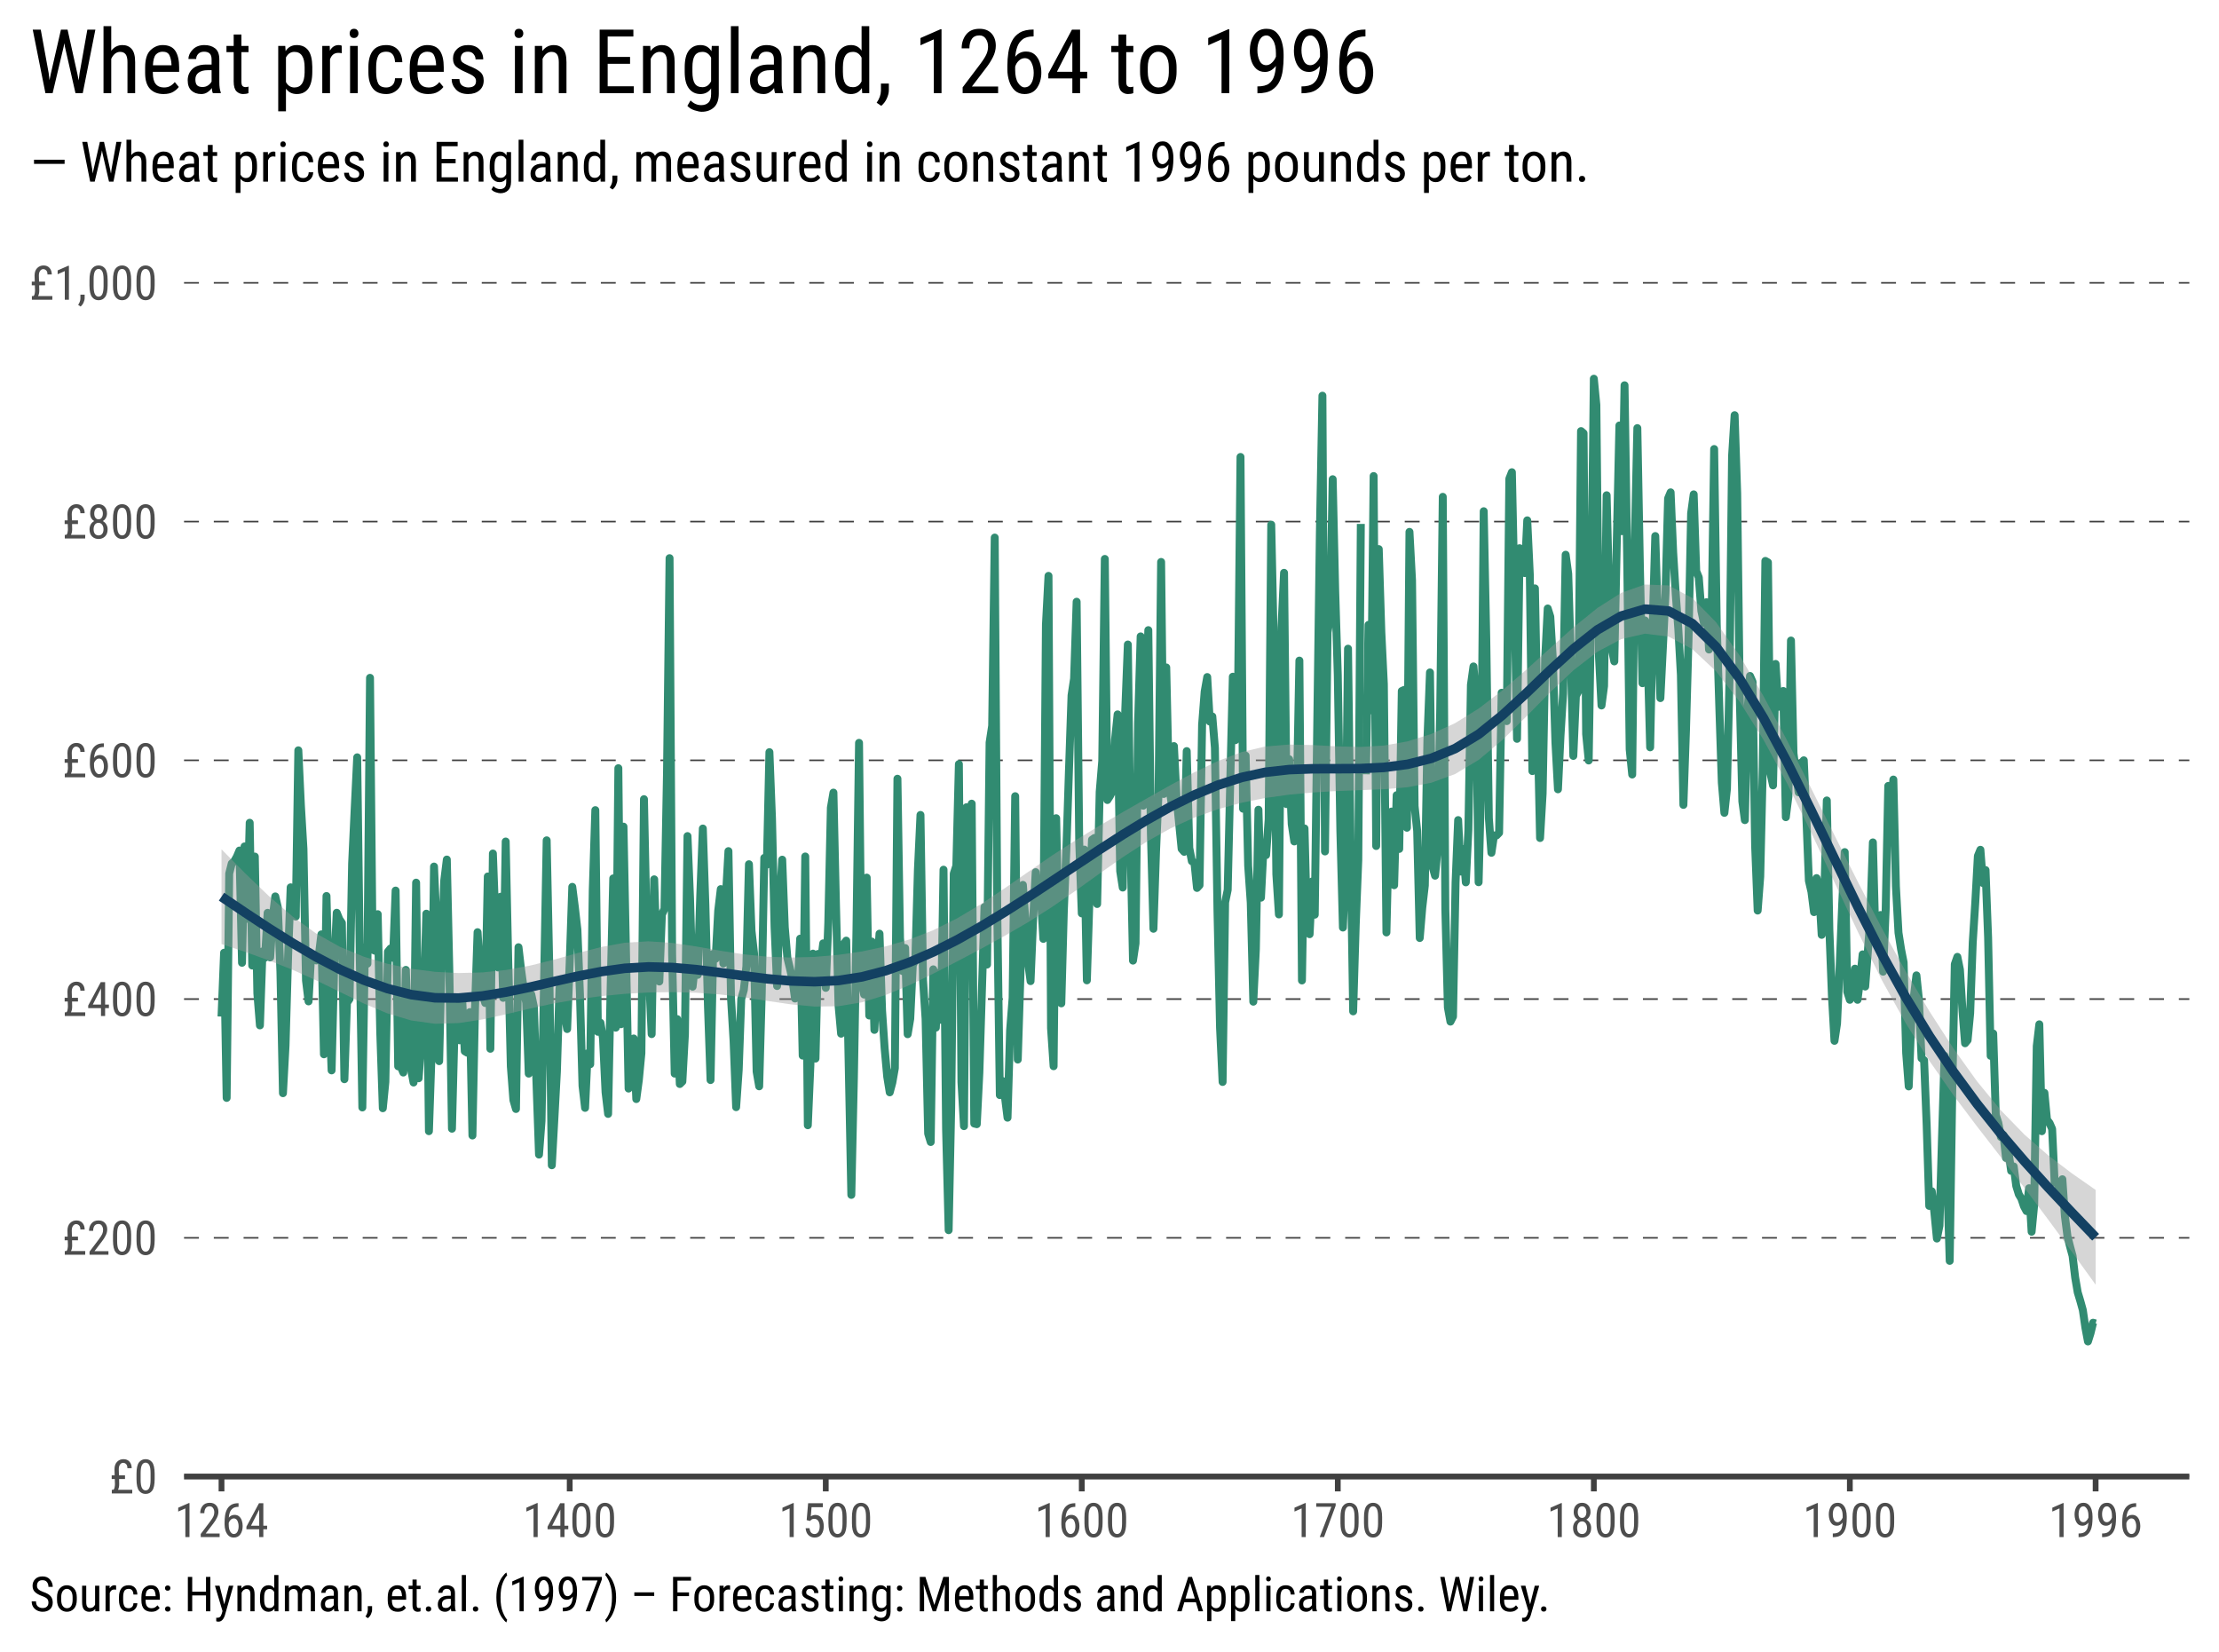
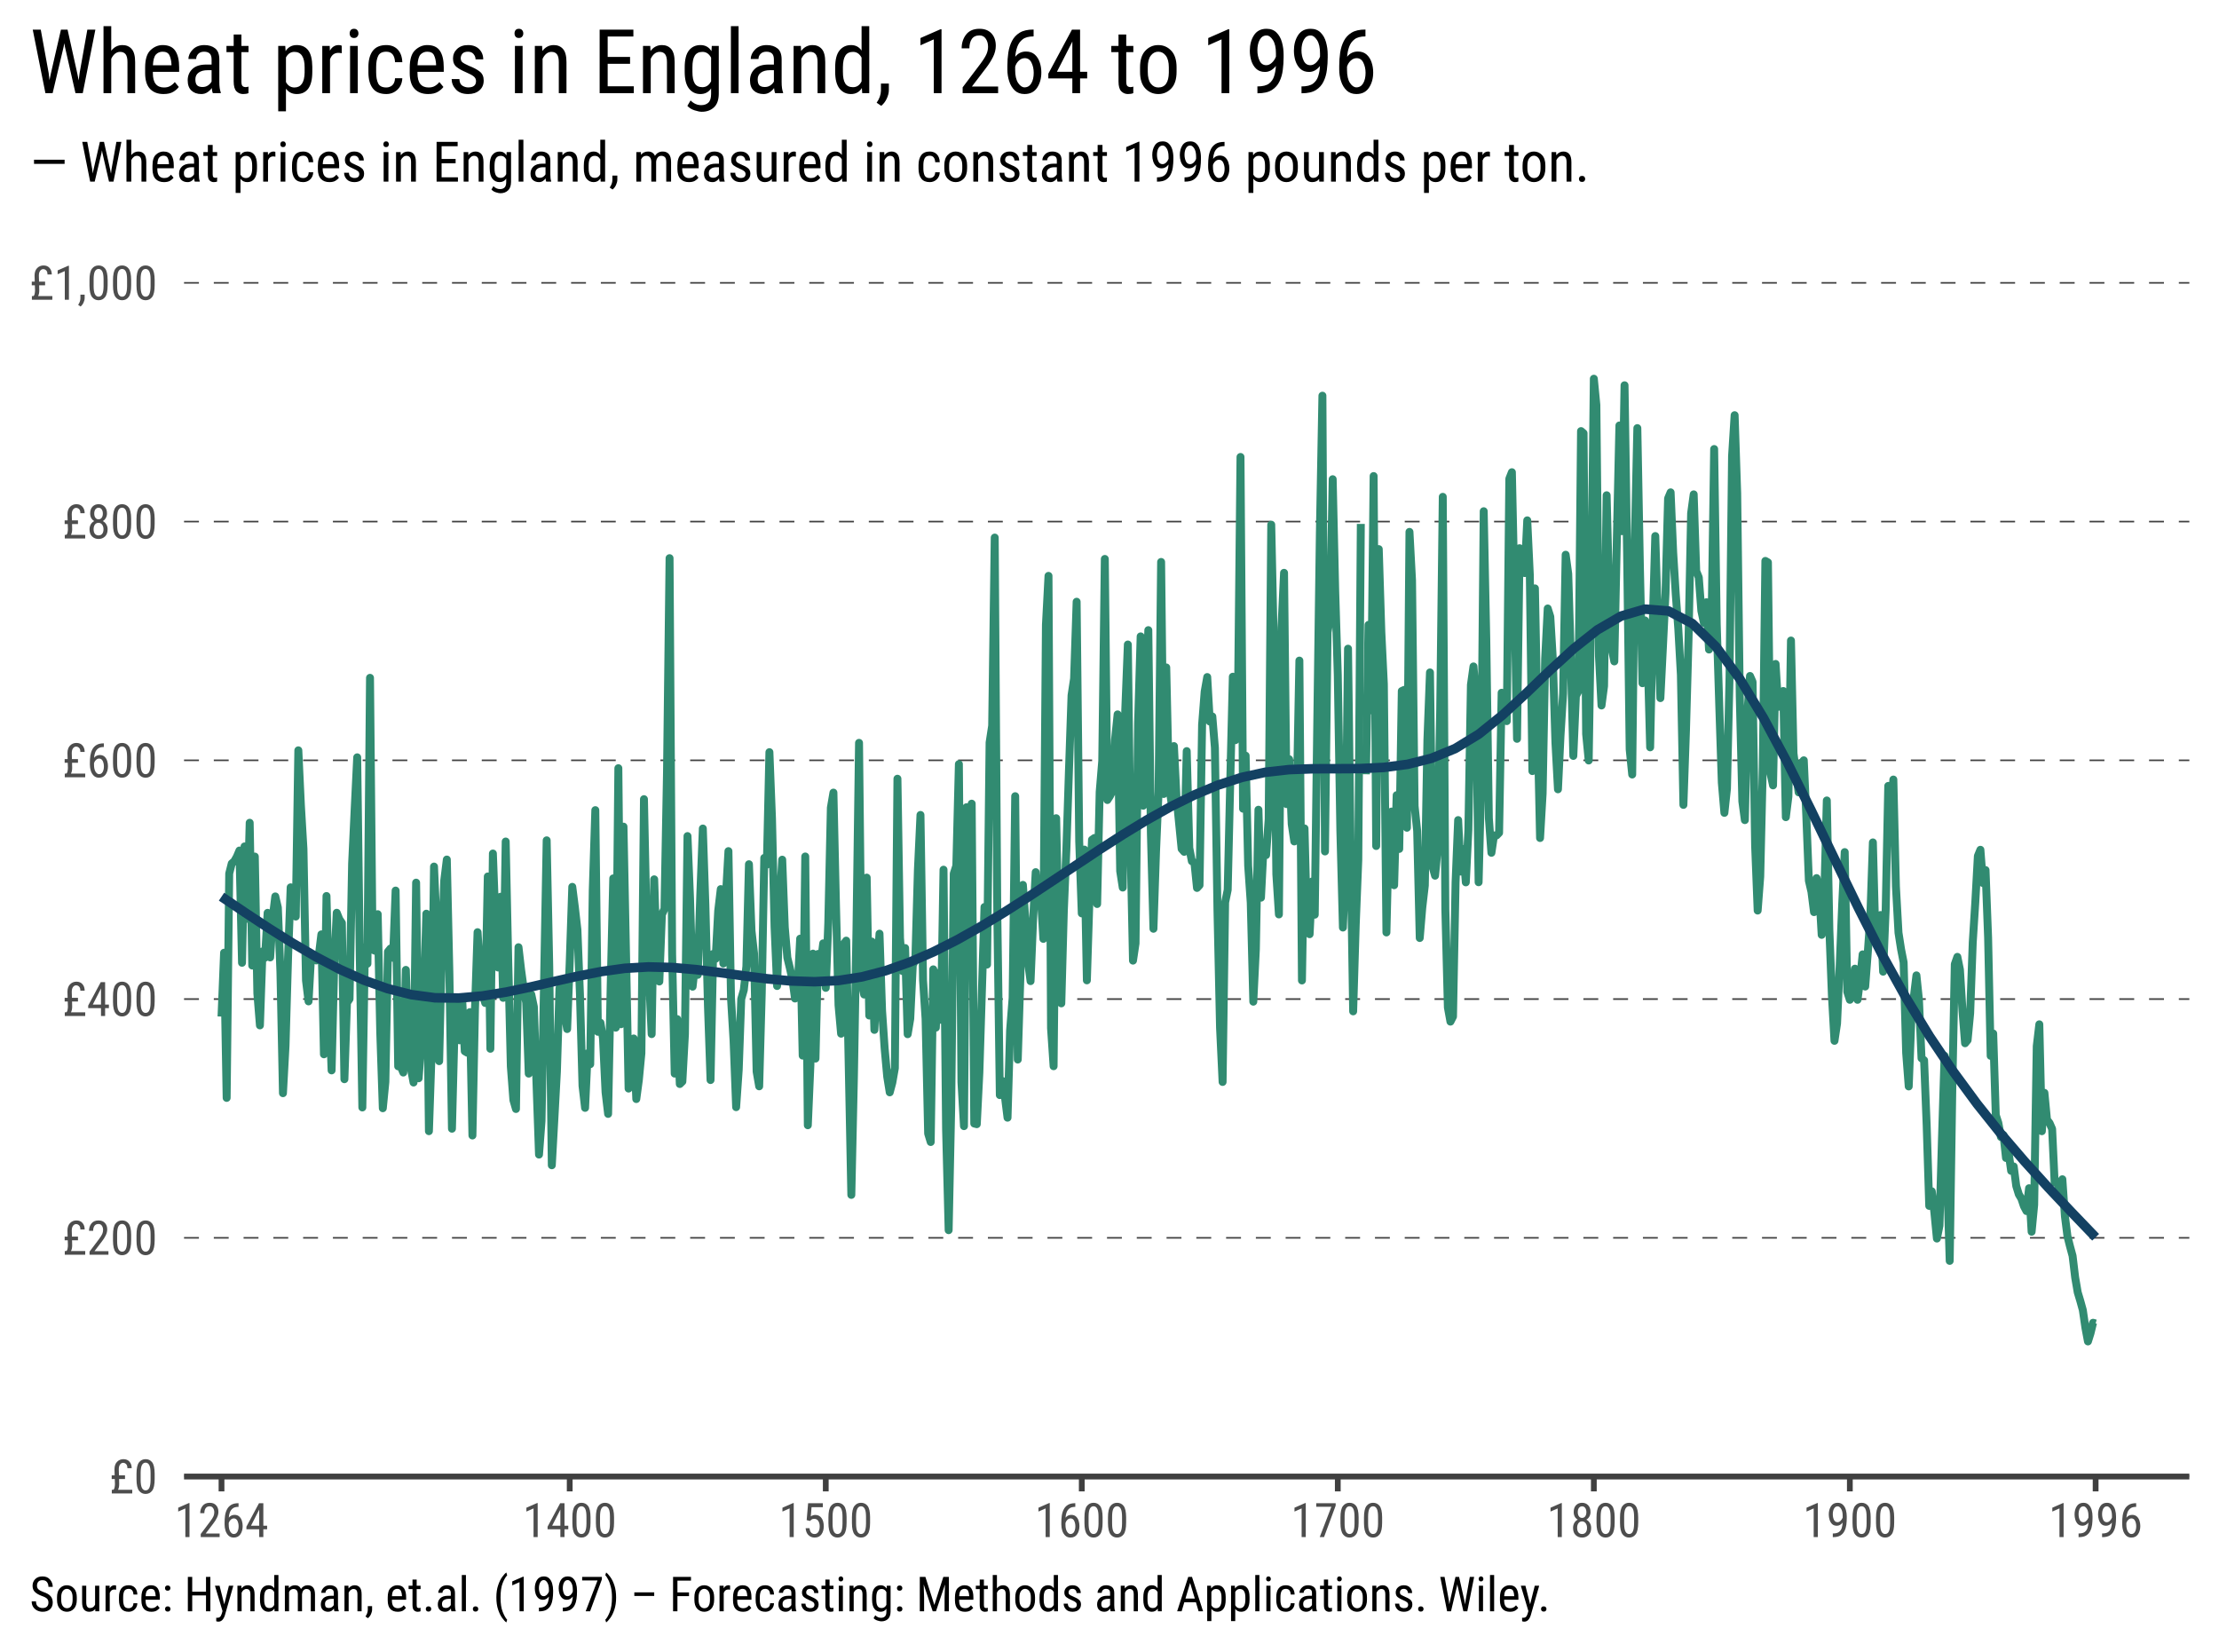
<svg xmlns="http://www.w3.org/2000/svg" class="svglite" width="596.24pt" height="443.66pt" viewBox="0 0 596.24 443.66">
  <defs>
    <style type="text/css">
    .svglite line, .svglite polyline, .svglite polygon, .svglite path, .svglite rect, .svglite circle {
      fill: none;
      stroke: #000000;
      stroke-linecap: round;
      stroke-linejoin: round;
      stroke-miterlimit: 10.00;
    }
    .svglite text {
      white-space: pre;
    }
  </style>
  </defs>
  <rect width="100%" height="100%" style="stroke: none; fill: none;" />
  <defs>
    <clipPath id="cpMC4wMHw1OTYuMjR8MC4wMHw0NDMuNjY=">
      <rect x="0.00" y="0.00" width="596.24" height="443.66" />
    </clipPath>
  </defs>
  <g clip-path="url(#cpMC4wMHw1OTYuMjR8MC4wMHw0NDMuNjY=)">
</g>
  <defs>
    <clipPath id="cpNDkuNDV8NTg4LjI3fDU5Ljk1fDM5Ni43MA==">
      <rect x="49.45" y="59.95" width="538.82" height="336.75" />
    </clipPath>
  </defs>
  <g clip-path="url(#cpNDkuNDV8NTg4LjI3fDU5Ljk1fDM5Ni43MA==)">
    <polyline points="49.45,396.70 588.27,396.70 " style="stroke-width: 0.43; stroke: #404040; stroke-dasharray: 4.00,4.00; stroke-linecap: butt;" />
    <polyline points="49.45,332.56 588.27,332.56 " style="stroke-width: 0.43; stroke: #404040; stroke-dasharray: 4.00,4.00; stroke-linecap: butt;" />
    <polyline points="49.45,268.42 588.27,268.42 " style="stroke-width: 0.43; stroke: #404040; stroke-dasharray: 4.00,4.00; stroke-linecap: butt;" />
    <polyline points="49.45,204.27 588.27,204.27 " style="stroke-width: 0.43; stroke: #404040; stroke-dasharray: 4.00,4.00; stroke-linecap: butt;" />
    <polyline points="49.45,140.13 588.27,140.13 " style="stroke-width: 0.43; stroke: #404040; stroke-dasharray: 4.00,4.00; stroke-linecap: butt;" />
    <polyline points="49.45,75.99 588.27,75.99 " style="stroke-width: 0.43; stroke: #404040; stroke-dasharray: 4.00,4.00; stroke-linecap: butt;" />
    <polyline points="59.52,273.12 60.21,255.97 60.90,294.97 61.59,234.69 62.27,231.99 62.96,231.38 63.65,230.15 64.34,228.51 65.03,258.67 65.71,227.41 66.40,246.85 67.09,221.05 67.78,259.41 68.47,230.13 69.15,266.90 69.84,275.49 70.53,255.62 71.22,257.30 71.91,245.25 72.59,257.23 73.28,246.49 73.97,240.84 74.66,243.83 75.35,261.08 76.03,293.71 76.72,280.99 77.41,256.98 78.10,238.40 78.78,245.03 79.47,246.25 80.16,201.59 80.85,216.34 81.54,228.07 82.22,263.42 82.91,269.04 83.60,256.59 84.29,257.31 84.98,258.04 85.66,256.72 86.35,251.04 87.04,283.26 87.73,240.73 88.42,269.23 89.10,287.58 89.79,259.58 90.48,245.23 91.17,246.95 91.86,247.96 92.54,289.95 93.23,269.42 93.92,268.39 94.61,232.06 95.30,217.40 95.98,203.47 96.67,256.81 97.36,297.54 98.05,254.49 98.73,258.92 99.42,182.11 100.11,255.15 100.80,255.45 101.49,245.61 102.17,277.31 102.86,297.75 103.55,290.70 104.24,255.69 104.93,254.84 105.61,257.34 106.30,239.27 106.99,286.49 107.68,286.53 108.37,288.16 109.05,260.58 109.74,281.62 110.43,287.17 111.12,290.84 111.81,237.14 112.49,289.70 113.18,280.49 113.87,268.79 114.56,245.48 115.25,303.91 115.93,283.83 116.62,232.82 117.31,248.55 118.00,285.10 118.68,256.87 119.37,236.54 120.06,230.93 120.75,261.58 121.44,303.25 122.12,276.68 122.81,268.99 123.50,279.49 124.19,268.58 124.88,282.43 125.56,282.83 126.25,271.92 126.94,305.07 127.63,270.98 128.32,250.45 129.00,261.38 129.69,267.20 130.38,269.48 131.07,235.48 131.76,281.77 132.44,229.31 133.13,248.01 133.82,259.94 134.51,240.93 135.20,268.09 135.88,226.09 136.57,258.60 137.26,286.51 137.95,295.57 138.64,297.95 139.32,254.49 140.01,260.47 140.70,265.52 141.39,269.40 142.07,288.45 142.76,267.18 143.45,270.49 144.14,290.61 144.83,310.20 145.51,301.17 146.20,263.17 146.89,225.77 147.58,259.56 148.27,313.07 148.95,300.77 149.64,287.86 150.33,265.48 151.02,263.25 151.71,272.12 152.39,276.47 153.08,258.52 153.77,238.27 154.46,243.69 155.15,249.78 155.83,267.12 156.52,291.72 157.21,297.65 157.90,282.98 158.59,285.92 159.27,239.28 159.96,217.66 160.65,277.21 161.34,274.78 162.02,278.92 162.71,293.46 163.40,299.27 164.09,264.87 164.78,235.99 165.46,276.10 166.15,206.39 166.84,275.18 167.53,222.09 168.22,256.64 168.90,292.46 169.59,284.24 170.28,279.01 170.97,295.28 171.66,290.14 172.34,282.98 173.03,214.71 173.72,247.65 174.41,262.56 175.10,277.83 175.78,236.25 176.47,257.16 177.16,263.70 177.85,245.71 178.54,244.21 179.22,207.67 179.91,149.96 180.60,256.35 181.29,288.45 181.97,273.80 182.66,291.24 183.35,290.57 184.04,277.87 184.73,224.63 185.41,241.35 186.10,265.09 186.79,258.83 187.48,261.91 188.17,240.27 188.85,222.60 189.54,243.24 190.23,270.40 190.92,290.17 191.61,256.29 192.29,257.60 192.98,244.70 193.67,238.87 194.36,258.87 195.05,240.79 195.73,228.67 196.42,268.14 197.11,279.63 197.80,297.46 198.49,287.45 199.17,268.40 199.86,265.98 200.55,259.61 201.24,232.19 201.93,250.08 202.61,256.18 203.30,287.89 203.99,291.86 204.68,266.79 205.36,230.49 206.05,232.31 206.74,202.08 207.43,219.81 208.12,249.03 208.80,264.91 209.49,243.27 210.18,230.97 210.87,249.12 211.56,257.28 212.24,260.12 212.93,263.22 213.62,268.27 214.31,265.60 215.00,252.19 215.68,283.61 216.37,230.11 217.06,302.32 217.75,286.19 218.44,256.21 219.12,284.41 219.81,256.29 220.50,259.12 221.19,253.45 221.88,265.41 222.56,247.98 223.25,217.01 223.94,212.95 224.63,243.42 225.31,270.05 226.00,277.72 226.69,253.65 227.38,252.72 228.07,287.27 228.75,321.03 229.44,289.56 230.13,249.86 230.82,199.58 231.51,263.67 232.19,267.20 232.88,235.79 233.57,272.84 234.26,252.98 234.95,276.70 235.63,260.79 236.32,250.85 237.01,271.53 237.70,281.68 238.39,289.26 239.07,293.48 239.76,290.89 240.45,286.97 241.14,209.22 241.83,252.02 242.51,260.90 243.20,254.70 243.89,277.86 244.58,273.71 245.26,259.33 245.95,257.87 246.64,233.66 247.33,218.95 248.02,263.34 248.70,273.72 249.39,304.55 250.08,306.82 250.77,260.43 251.46,276.10 252.14,261.38 252.83,273.99 253.52,233.66 254.21,303.44 254.90,330.51 255.58,297.80 256.27,234.73 256.96,232.61 257.65,205.29 258.34,290.74 259.02,302.56 259.71,216.87 260.40,241.92 261.09,215.92 261.78,301.86 262.46,302.03 263.15,288.24 263.84,266.07 264.53,243.68 265.22,259.15 265.90,199.50 266.59,194.98 267.28,144.43 267.97,245.26 268.65,294.22 269.34,290.41 270.03,294.76 270.72,300.29 271.41,276.82 272.09,268.10 272.78,213.91 273.47,284.67 274.16,262.87 274.85,237.74 275.53,247.42 276.22,258.39 276.91,263.60 277.60,246.95 278.29,234.32 278.97,243.34 279.66,240.65 280.35,252.25 281.04,167.88 281.73,154.72 282.41,276.24 283.10,286.46 283.79,219.83 284.48,253.30 285.17,269.57 285.85,244.66 286.54,228.07 287.23,206.88 287.92,186.83 288.60,182.32 289.29,161.67 289.98,226.09 290.67,245.40 291.36,228.26 292.04,263.39 292.73,241.56 293.42,225.61 294.11,225.13 294.80,242.88 295.48,212.74 296.17,204.42 296.86,150.17 297.55,214.94 298.24,213.86 298.92,212.52 299.61,198.72 300.30,191.93 300.99,234.03 301.68,238.46 302.36,190.67 303.05,173.16 303.74,225.11 304.43,258.09 305.12,253.45 305.80,194.26 306.49,170.98 307.18,216.47 307.87,187.28 308.55,169.30 309.24,223.84 309.93,249.53 310.62,228.90 311.31,212.66 311.99,150.98 312.68,213.32 313.37,179.32 314.06,210.48 314.75,215.45 315.43,200.45 316.12,214.09 316.81,221.07 317.50,228.07 318.19,228.86 318.87,201.80 319.56,227.81 320.25,231.38 320.94,231.77 321.63,238.56 322.31,237.83 323.00,194.71 323.69,185.81 324.38,181.90 325.07,193.86 325.75,192.49 326.44,200.90 327.13,244.60 327.82,276.08 328.51,290.69 329.19,242.45 329.88,239.09 330.57,209.77 331.26,181.81 331.94,198.86 332.63,189.62 333.32,122.77 334.01,217.28 334.70,203.02 335.38,232.59 336.07,242.52 336.76,269.12 337.45,255.02 338.14,217.55 338.82,241.18 339.51,227.51 340.20,229.74 340.89,220.10 341.58,140.96 342.26,172.96 342.95,234.88 343.64,245.68 344.33,168.63 345.02,153.90 345.70,216.04 346.39,203.98 347.08,221.40 347.77,226.07 348.46,213.40 349.14,177.48 349.83,263.42 350.52,222.57 351.21,249.50 351.89,250.99 352.58,236.82 353.27,245.75 353.96,193.38 354.65,142.92 355.33,106.31 356.02,228.76 356.71,169.90 357.40,165.57 358.09,128.75 358.77,158.81 359.46,181.36 360.15,223.21 360.84,249.20 361.53,232.35 362.21,174.28 362.90,227.96 363.59,271.72 364.28,248.50 364.97,231.06 365.65,140.76 " style="stroke-width: 2.13; stroke: #318B71; stroke-linecap: butt;" />
    <polyline points="367.03,208.02 367.72,167.88 368.41,190.85 369.09,127.90 369.78,227.30 370.47,147.53 371.16,169.77 371.84,183.82 372.53,250.52 373.22,221.54 373.91,218.04 374.60,237.83 375.28,213.64 375.97,228.08 376.66,185.65 377.35,185.34 378.04,222.39 378.72,142.90 379.41,155.92 380.10,216.56 380.79,223.21 381.48,252.01 382.16,243.87 382.85,237.88 383.54,198.82 384.23,180.66 384.92,232.84 385.60,235.27 386.29,228.08 386.98,190.63 387.67,133.48 388.36,244.32 389.04,270.67 389.73,274.48 390.42,273.12 391.11,237.04 391.80,220.33 392.48,234.16 393.17,228.11 393.86,237.06 394.55,222.98 395.23,184.01 395.92,179.05 396.61,187.86 397.30,237.03 397.99,209.58 398.67,137.35 399.36,171.68 400.05,219.79 400.74,229.12 401.43,224.46 402.11,224.46 402.80,223.75 403.49,186.12 404.18,187.71 404.87,193.74 405.55,128.62 406.24,126.87 406.93,158.97 407.62,198.50 408.31,147.29 408.99,151.39 409.68,153.97 410.37,139.80 411.06,154.46 411.75,207.17 412.43,158.08 413.12,193.65 413.81,225.15 414.50,213.18 415.18,176.98 415.87,163.48 416.56,165.69 417.25,177.27 417.94,199.49 418.62,212.06 419.31,197.56 420.00,186.36 420.69,149.04 421.38,154.16 422.06,176.14 422.75,203.09 423.44,186.99 424.13,185.66 424.82,115.82 425.50,116.40 426.19,197.21 426.88,204.32 427.57,159.81 428.26,101.75 428.94,108.80 429.63,176.24 430.32,189.54 431.01,184.31 431.70,133.06 432.38,160.61 433.07,174.22 433.76,177.70 434.45,144.50 435.13,114.31 435.82,142.71 436.51,103.51 437.20,148.61 437.89,201.33 438.57,208.09 439.26,146.00 439.95,115.02 440.64,152.49 441.33,183.56 442.01,166.69 442.70,175.07 443.39,200.78 444.08,167.82 444.77,144.02 445.45,165.94 446.14,187.56 446.83,173.66 447.52,159.45 448.21,133.91 448.89,132.28 449.58,148.41 450.27,159.61 450.96,168.99 451.65,181.33 452.33,216.25 453.02,196.23 453.71,171.44 454.40,137.91 455.09,132.82 455.77,153.43 456.46,155.13 457.15,164.13 457.84,167.37 458.52,161.80 459.21,174.51 459.90,166.91 460.59,120.64 461.28,167.68 461.96,189.55 462.65,210.28 463.34,218.39 464.03,211.90 464.72,182.04 465.40,122.55 466.09,111.55 466.78,132.56 467.47,187.08 468.16,215.30 468.84,220.34 469.53,191.54 470.22,181.61 470.91,183.19 471.60,227.29 472.28,244.64 472.97,235.53 473.66,206.07 474.35,150.70 475.04,151.09 475.72,207.78 476.41,211.01 477.10,178.38 477.79,189.91 478.47,187.35 479.16,185.65 479.85,219.55 480.54,213.98 481.23,172.09 481.91,202.40 482.60,207.76 483.29,212.88 483.98,205.09 484.67,204.27 485.35,219.21 486.04,236.62 486.73,239.62 487.42,245.06 488.11,235.92 488.79,239.21 489.48,251.17 490.17,241.25 490.86,215.06 491.55,249.93 492.23,267.44 492.92,279.64 493.61,275.00 494.30,259.93 494.99,243.07 495.67,228.93 496.36,266.46 497.05,268.62 497.74,267.20 498.42,260.25 499.11,268.62 499.80,263.21 500.49,256.41 501.18,265.05 501.86,256.05 502.55,246.30 503.24,226.33 503.93,252.58 504.62,254.07 505.30,245.84 505.99,261.06 506.68,244.33 507.37,211.15 508.06,218.44 508.74,209.44 509.43,238.16 510.12,250.59 510.81,255.02 511.50,258.56 512.18,282.88 512.87,291.89 513.56,274.13 514.25,267.76 514.94,262.05 515.62,268.64 516.31,284.33 517.00,284.86 517.69,302.26 518.38,323.99 519.06,320.06 519.75,325.64 520.44,332.76 521.13,329.31 521.81,305.76 522.50,283.65 523.19,315.99 523.88,338.76 524.57,292.99 525.25,259.04 525.94,257.08 526.63,260.52 527.32,271.69 528.01,280.29 528.69,279.46 529.38,272.22 530.07,253.22 530.76,242.37 531.45,229.97 532.13,228.31 532.82,237.26 533.51,233.76 534.20,251.91 534.89,283.68 535.57,277.67 536.26,299.57 536.95,301.70 537.64,305.48 538.33,304.95 539.01,311.11 539.70,309.63 540.39,314.57 541.08,313.39 541.76,318.63 542.45,320.88 543.14,322.04 543.83,324.09 544.52,325.38 545.20,319.24 545.89,330.93 546.58,323.70 547.27,281.06 547.96,275.20 548.64,303.92 549.33,293.61 550.02,300.82 550.71,301.73 551.40,303.31 552.08,317.71 552.77,317.45 553.46,320.50 554.15,316.83 554.84,326.78 555.52,332.14 556.21,334.88 556.90,337.43 557.59,343.20 558.28,347.22 558.96,349.48 559.65,351.98 560.34,356.72 561.03,360.40 561.71,358.23 562.40,355.39 563.09,355.58 " style="stroke-width: 2.13; stroke: #318B71; stroke-linecap: butt;" />
-     <polygon points="59.52,228.18 65.90,234.66 72.27,240.77 78.65,246.26 85.02,250.85 91.39,254.41 97.77,257.04 104.14,258.95 110.52,260.28 116.89,261.10 123.27,261.43 129.64,261.26 136.01,260.60 142.39,259.44 148.76,257.86 155.14,256.08 161.51,254.44 167.89,253.28 174.26,252.90 180.63,253.34 187.01,254.28 193.38,255.40 199.76,256.39 206.13,257.03 212.51,257.26 218.88,257.09 225.25,256.54 231.63,255.62 238.00,254.26 244.38,252.40 250.75,249.92 257.13,246.76 263.50,242.96 269.87,238.71 276.25,234.27 282.62,229.89 289.00,225.76 295.37,221.87 301.75,218.16 308.12,214.53 314.49,210.95 320.87,207.52 327.24,204.47 333.62,202.06 339.99,200.56 346.37,200.04 352.74,200.17 359.11,200.52 365.49,200.69 371.86,200.31 378.24,199.18 384.61,197.19 390.99,194.28 397.36,190.34 403.73,185.45 410.11,179.94 416.48,174.17 422.86,168.49 429.23,163.34 435.61,159.29 441.98,157.04 448.35,157.29 454.73,160.67 461.10,167.18 467.48,176.19 473.85,187.03 480.23,199.04 486.60,211.67 492.97,224.50 499.35,237.22 505.72,249.51 512.10,261.05 518.47,271.76 524.85,281.62 531.22,290.51 537.59,298.27 543.97,304.84 550.34,310.40 556.72,315.25 563.09,319.69 563.09,345.15 556.72,336.34 550.34,327.66 543.97,319.15 537.59,310.84 531.22,302.63 524.85,294.19 518.47,285.09 512.10,274.95 505.72,263.46 499.35,250.66 492.97,237.13 486.60,223.55 480.23,210.57 473.85,198.77 467.48,188.59 461.10,180.36 454.73,174.40 448.35,171.03 441.98,170.25 435.61,171.72 429.23,175.10 422.86,180.02 416.48,186.03 410.11,192.51 403.73,198.78 397.36,204.13 390.99,207.96 384.61,210.29 378.24,211.50 371.86,212.04 365.49,212.29 359.11,212.53 352.74,212.91 346.37,213.50 339.99,214.39 333.62,215.67 327.24,217.41 320.87,219.68 314.49,222.57 308.12,226.13 301.75,230.26 295.37,234.75 289.00,239.32 282.62,243.71 276.25,247.76 269.87,251.48 263.50,254.97 257.13,258.33 250.75,261.60 244.38,264.67 238.00,267.32 231.63,269.29 225.25,270.34 218.88,270.43 212.51,269.84 206.13,268.90 199.76,267.93 193.38,267.17 187.01,266.71 180.63,266.55 174.26,266.65 167.89,267.01 161.51,267.63 155.14,268.49 148.76,269.60 142.39,270.97 136.01,272.49 129.64,273.89 123.27,274.86 116.89,275.05 110.52,274.17 104.14,272.28 97.77,269.62 91.39,266.53 85.02,263.42 78.65,260.57 72.27,258.04 65.90,255.75 59.52,253.64 " style="stroke-width: 0.00; stroke: none; fill: #999999; fill-opacity: 0.40;" />
-     <polyline points="59.52,228.18 65.90,234.66 72.27,240.77 78.65,246.26 85.02,250.85 91.39,254.41 97.77,257.04 104.14,258.95 110.52,260.28 116.89,261.10 123.27,261.43 129.64,261.26 136.01,260.60 142.39,259.44 148.76,257.86 155.14,256.08 161.51,254.44 167.89,253.28 174.26,252.90 180.63,253.34 187.01,254.28 193.38,255.40 199.76,256.39 206.13,257.03 212.51,257.26 218.88,257.09 225.25,256.54 231.63,255.62 238.00,254.26 244.38,252.40 250.75,249.92 257.13,246.76 263.50,242.96 269.87,238.71 276.25,234.27 282.62,229.89 289.00,225.76 295.37,221.87 301.75,218.16 308.12,214.53 314.49,210.95 320.87,207.52 327.24,204.47 333.62,202.06 339.99,200.56 346.37,200.04 352.74,200.17 359.11,200.52 365.49,200.69 371.86,200.31 378.24,199.18 384.61,197.19 390.99,194.28 397.36,190.34 403.73,185.45 410.11,179.94 416.48,174.17 422.86,168.49 429.23,163.34 435.61,159.29 441.98,157.04 448.35,157.29 454.73,160.67 461.10,167.18 467.48,176.19 473.85,187.03 480.23,199.04 486.60,211.67 492.97,224.50 499.35,237.22 505.72,249.51 512.10,261.05 518.47,271.76 524.85,281.62 531.22,290.51 537.59,298.27 543.97,304.84 550.34,310.40 556.72,315.25 563.09,319.69 " style="stroke-width: 2.56; stroke: none;" />
-     <polyline points="563.09,345.15 556.72,336.34 550.34,327.66 543.97,319.15 537.59,310.84 531.22,302.63 524.85,294.19 518.47,285.09 512.10,274.95 505.72,263.46 499.35,250.66 492.97,237.13 486.60,223.55 480.23,210.57 473.85,198.77 467.48,188.59 461.10,180.36 454.73,174.40 448.35,171.03 441.98,170.25 435.61,171.72 429.23,175.10 422.86,180.02 416.48,186.03 410.11,192.51 403.73,198.78 397.36,204.13 390.99,207.96 384.61,210.29 378.24,211.50 371.86,212.04 365.49,212.29 359.11,212.53 352.74,212.91 346.37,213.50 339.99,214.39 333.62,215.67 327.24,217.41 320.87,219.68 314.49,222.57 308.12,226.13 301.75,230.26 295.37,234.75 289.00,239.32 282.62,243.71 276.25,247.76 269.87,251.48 263.50,254.97 257.13,258.33 250.75,261.60 244.38,264.67 238.00,267.32 231.63,269.29 225.25,270.34 218.88,270.43 212.51,269.84 206.13,268.90 199.76,267.93 193.38,267.17 187.01,266.71 180.63,266.55 174.26,266.65 167.89,267.01 161.51,267.63 155.14,268.49 148.76,269.60 142.39,270.97 136.01,272.49 129.64,273.89 123.27,274.86 116.89,275.05 110.52,274.17 104.14,272.28 97.77,269.62 91.39,266.53 85.02,263.42 78.65,260.57 72.27,258.04 65.90,255.75 59.52,253.64 " style="stroke-width: 2.56; stroke: none;" />
    <polyline points="59.52,240.91 65.90,245.21 72.27,249.41 78.65,253.41 85.02,257.13 91.39,260.47 97.77,263.33 104.14,265.61 110.52,267.23 116.89,268.08 123.27,268.14 129.64,267.58 136.01,266.54 142.39,265.21 148.76,263.73 155.14,262.29 161.51,261.04 167.89,260.15 174.26,259.78 180.63,259.94 187.01,260.50 193.38,261.29 199.76,262.16 206.13,262.97 212.51,263.55 218.88,263.76 225.25,263.44 231.63,262.45 238.00,260.79 244.38,258.53 250.75,255.76 257.13,252.54 263.50,248.96 269.87,245.09 276.25,241.02 282.62,236.80 289.00,232.54 295.37,228.31 301.75,224.21 308.12,220.33 314.49,216.76 320.87,213.60 327.24,210.94 333.62,208.87 339.99,207.48 346.37,206.77 352.74,206.54 359.11,206.53 365.49,206.49 371.86,206.18 378.24,205.34 384.61,203.74 390.99,201.12 397.36,197.24 403.73,192.11 410.11,186.23 416.48,180.10 422.86,174.26 429.23,169.22 435.61,165.51 441.98,163.65 448.35,164.16 454.73,167.53 461.10,173.77 467.48,182.39 473.85,192.90 480.23,204.80 486.60,217.61 492.97,230.82 499.35,243.94 505.72,256.49 512.10,268.00 518.47,278.43 524.85,287.91 531.22,296.57 537.59,304.56 543.97,312.00 550.34,319.03 556.72,325.79 563.09,332.42 " style="stroke-width: 2.56; stroke: #134162; stroke-linecap: butt;" />
  </g>
  <g clip-path="url(#cpMC4wMHw1OTYuMjR8MC4wMHw0NDMuNjY=)">
    <text x="42.28" y="401.25" text-anchor="end" style="font-size: 12.80px;fill: #4D4D4D; font-family: &quot;Roboto Condensed&quot;;" textLength="12.85px" lengthAdjust="spacingAndGlyphs">£0</text>
    <text x="42.28" y="337.11" text-anchor="end" style="font-size: 12.80px;fill: #4D4D4D; font-family: &quot;Roboto Condensed&quot;;" textLength="25.48px" lengthAdjust="spacingAndGlyphs">£200</text>
    <text x="42.28" y="272.96" text-anchor="end" style="font-size: 12.80px;fill: #4D4D4D; font-family: &quot;Roboto Condensed&quot;;" textLength="25.48px" lengthAdjust="spacingAndGlyphs">£400</text>
    <text x="42.28" y="208.82" text-anchor="end" style="font-size: 12.80px;fill: #4D4D4D; font-family: &quot;Roboto Condensed&quot;;" textLength="25.48px" lengthAdjust="spacingAndGlyphs">£600</text>
    <text x="42.28" y="144.68" text-anchor="end" style="font-size: 12.80px;fill: #4D4D4D; font-family: &quot;Roboto Condensed&quot;;" textLength="25.48px" lengthAdjust="spacingAndGlyphs">£800</text>
    <text x="42.28" y="80.54" text-anchor="end" style="font-size: 12.80px;fill: #4D4D4D; font-family: &quot;Roboto Condensed&quot;;" textLength="34.31px" lengthAdjust="spacingAndGlyphs">£1,000</text>
    <polyline points="49.45,396.70 588.27,396.70 " style="stroke-width: 1.55; stroke: #404040; stroke-linecap: butt;" />
    <polyline points="59.52,400.69 59.52,396.70 " style="stroke-width: 1.55; stroke: #404040; stroke-linecap: butt;" />
    <polyline points="153.08,400.69 153.08,396.70 " style="stroke-width: 1.55; stroke: #404040; stroke-linecap: butt;" />
    <polyline points="221.88,400.69 221.88,396.70 " style="stroke-width: 1.55; stroke: #404040; stroke-linecap: butt;" />
    <polyline points="290.67,400.69 290.67,396.70 " style="stroke-width: 1.55; stroke: #404040; stroke-linecap: butt;" />
    <polyline points="359.46,400.69 359.46,396.70 " style="stroke-width: 1.55; stroke: #404040; stroke-linecap: butt;" />
    <polyline points="428.26,400.69 428.26,396.70 " style="stroke-width: 1.55; stroke: #404040; stroke-linecap: butt;" />
    <polyline points="497.05,400.69 497.05,396.70 " style="stroke-width: 1.55; stroke: #404040; stroke-linecap: butt;" />
    <polyline points="563.09,400.69 563.09,396.70 " style="stroke-width: 1.55; stroke: #404040; stroke-linecap: butt;" />
    <text x="59.52" y="412.97" text-anchor="middle" style="font-size: 12.80px;fill: #4D4D4D; font-family: &quot;Roboto Condensed&quot;;" textLength="25.26px" lengthAdjust="spacingAndGlyphs">1264</text>
    <text x="153.08" y="412.97" text-anchor="middle" style="font-size: 12.80px;fill: #4D4D4D; font-family: &quot;Roboto Condensed&quot;;" textLength="25.26px" lengthAdjust="spacingAndGlyphs">1400</text>
    <text x="221.88" y="412.97" text-anchor="middle" style="font-size: 12.80px;fill: #4D4D4D; font-family: &quot;Roboto Condensed&quot;;" textLength="25.26px" lengthAdjust="spacingAndGlyphs">1500</text>
    <text x="290.67" y="412.97" text-anchor="middle" style="font-size: 12.80px;fill: #4D4D4D; font-family: &quot;Roboto Condensed&quot;;" textLength="25.26px" lengthAdjust="spacingAndGlyphs">1600</text>
    <text x="359.46" y="412.97" text-anchor="middle" style="font-size: 12.80px;fill: #4D4D4D; font-family: &quot;Roboto Condensed&quot;;" textLength="25.26px" lengthAdjust="spacingAndGlyphs">1700</text>
    <text x="428.26" y="412.97" text-anchor="middle" style="font-size: 12.80px;fill: #4D4D4D; font-family: &quot;Roboto Condensed&quot;;" textLength="25.26px" lengthAdjust="spacingAndGlyphs">1800</text>
    <text x="497.05" y="412.97" text-anchor="middle" style="font-size: 12.80px;fill: #4D4D4D; font-family: &quot;Roboto Condensed&quot;;" textLength="25.26px" lengthAdjust="spacingAndGlyphs">1900</text>
    <text x="563.09" y="412.97" text-anchor="middle" style="font-size: 12.80px;fill: #4D4D4D; font-family: &quot;Roboto Condensed&quot;;" textLength="25.26px" lengthAdjust="spacingAndGlyphs">1996</text>
    <text x="7.97" y="48.79" style="font-size: 15.00px; font-family: &quot;Roboto Condensed&quot;;" textLength="419.05px" lengthAdjust="spacingAndGlyphs">— Wheat prices in England, measured in constant 1996 pounds per ton.</text>
    <text x="7.97" y="25.03" style="font-size: 24.00px; font-family: &quot;Roboto Condensed&quot;;" textLength="362.12px" lengthAdjust="spacingAndGlyphs">Wheat prices in England, 1264 to 1996</text>
    <text x="7.97" y="432.91" style="font-size: 13.00px; font-family: &quot;Roboto Condensed&quot;;" textLength="409.67px" lengthAdjust="spacingAndGlyphs">Source: Hyndman, et.al. (1997) – Forecasting: Methods and Applications. Wiley.</text>
  </g>
</svg>
